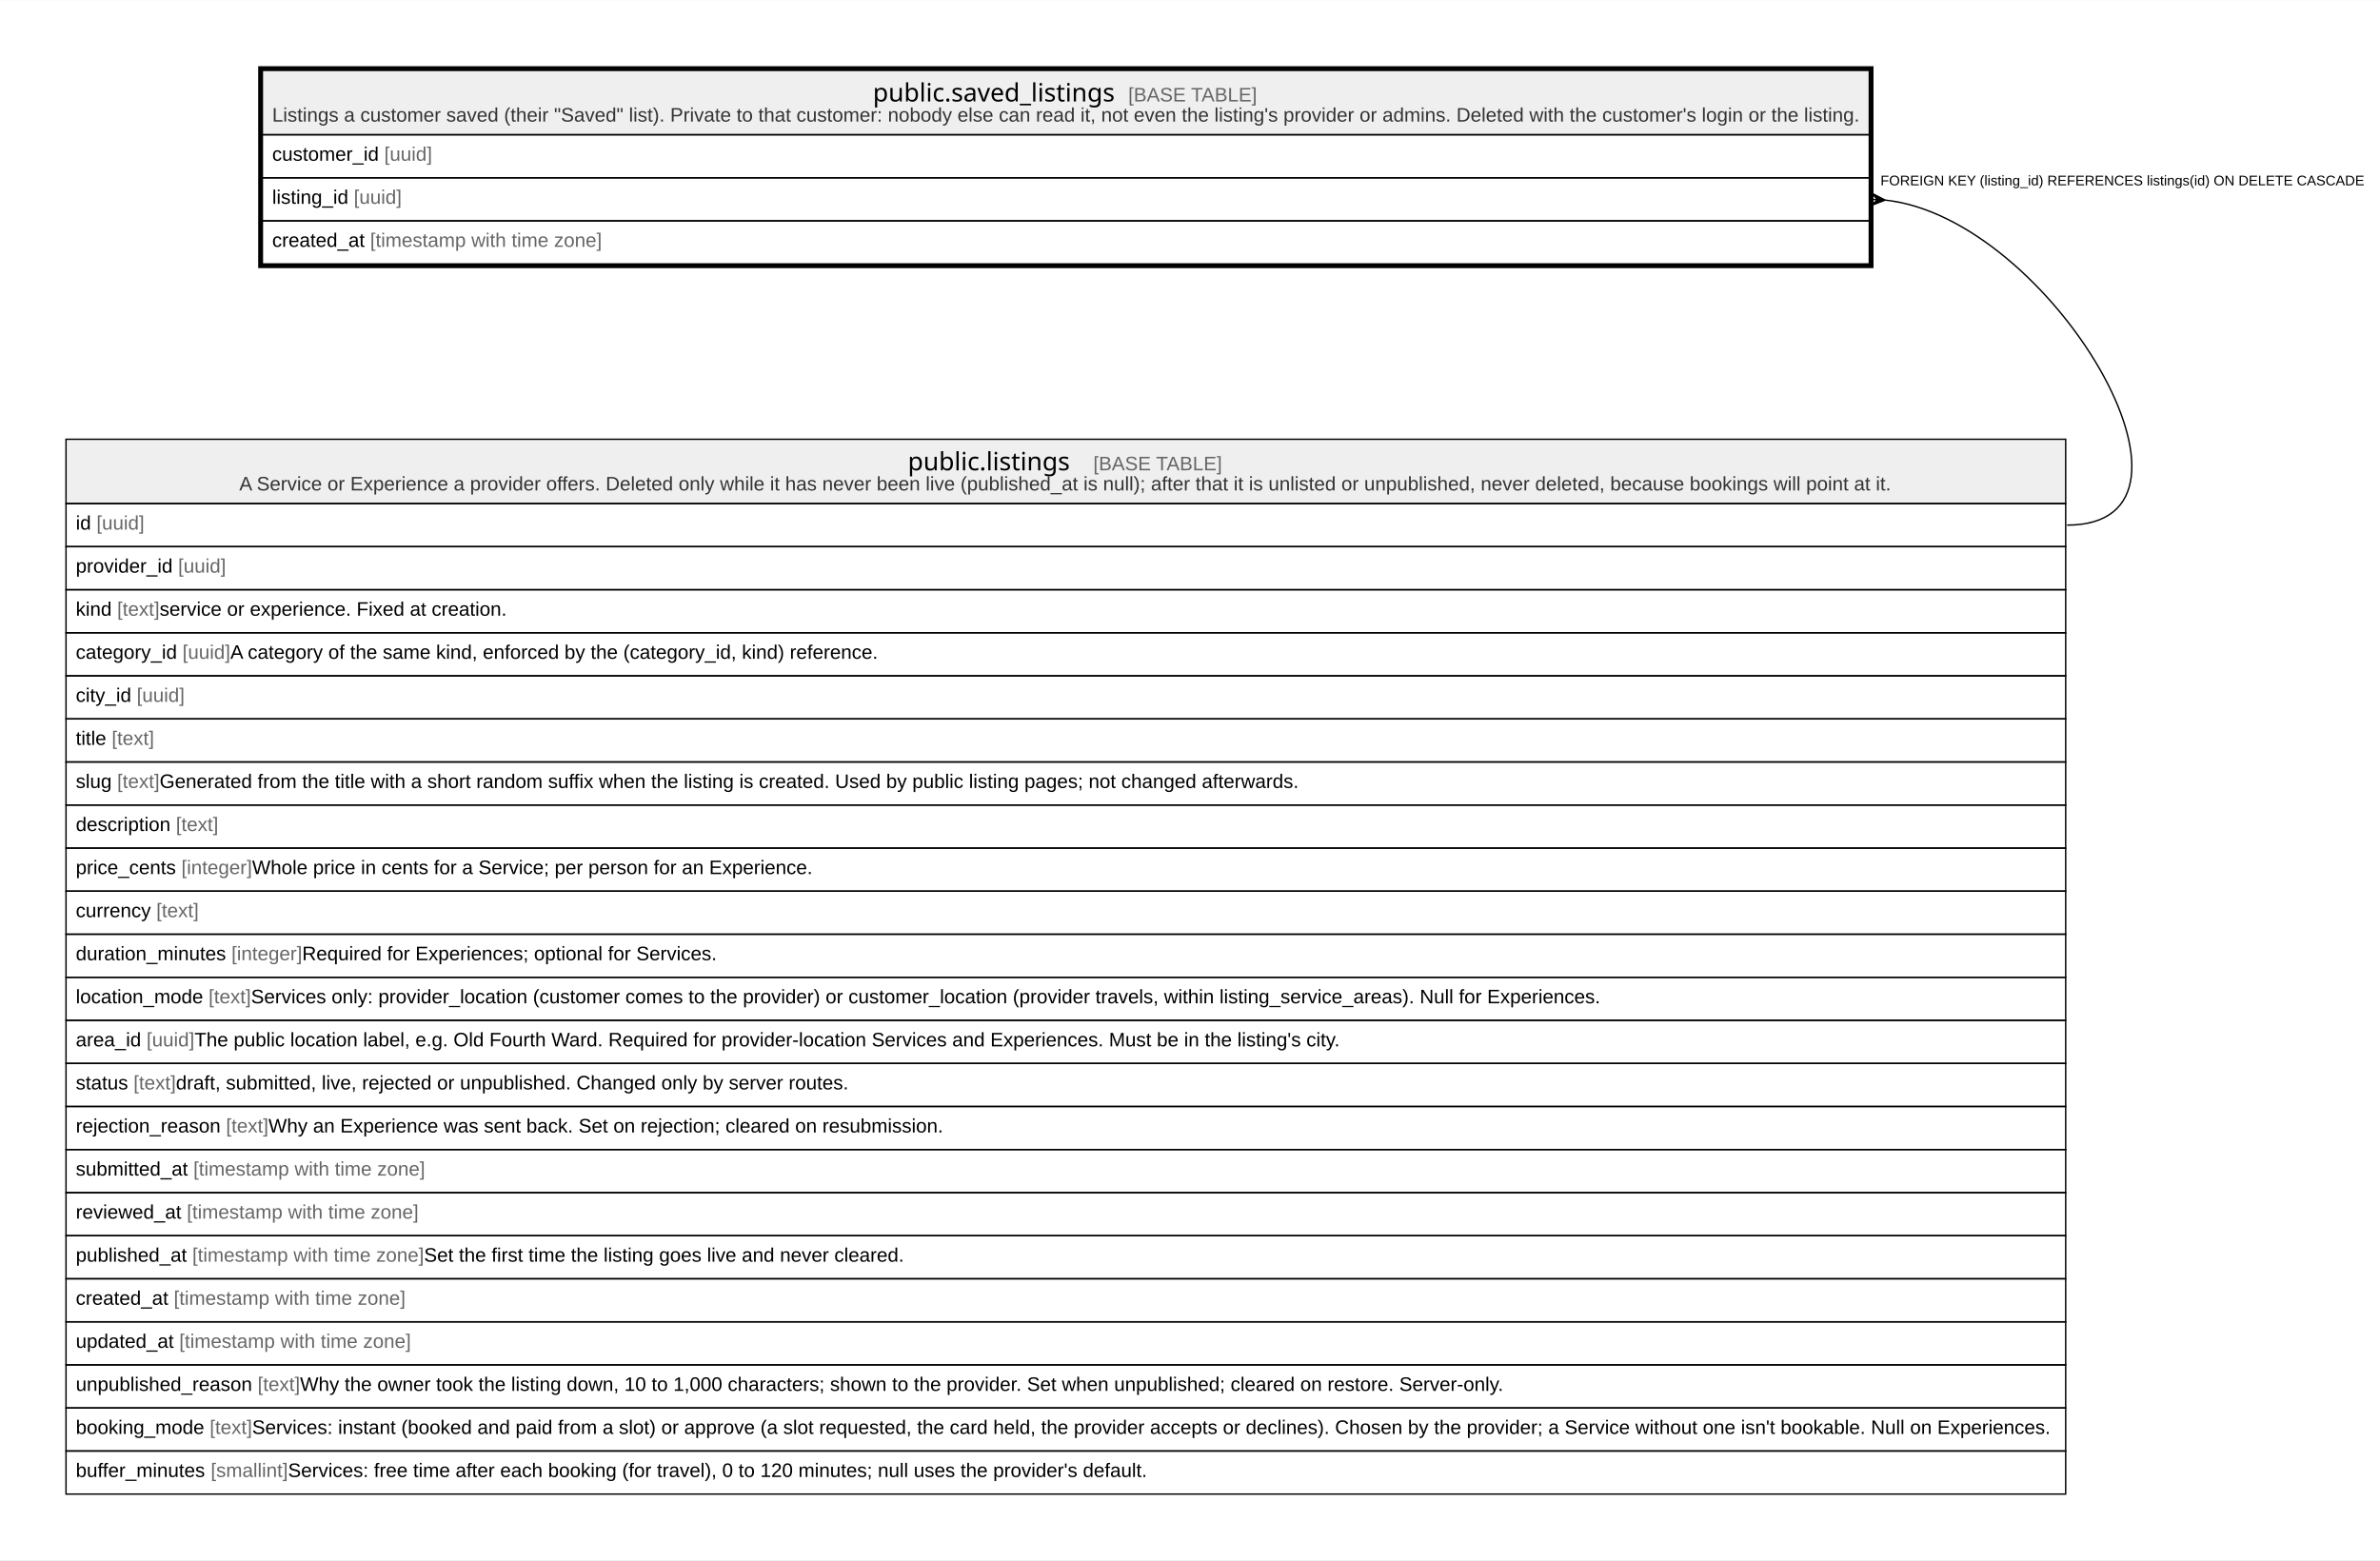
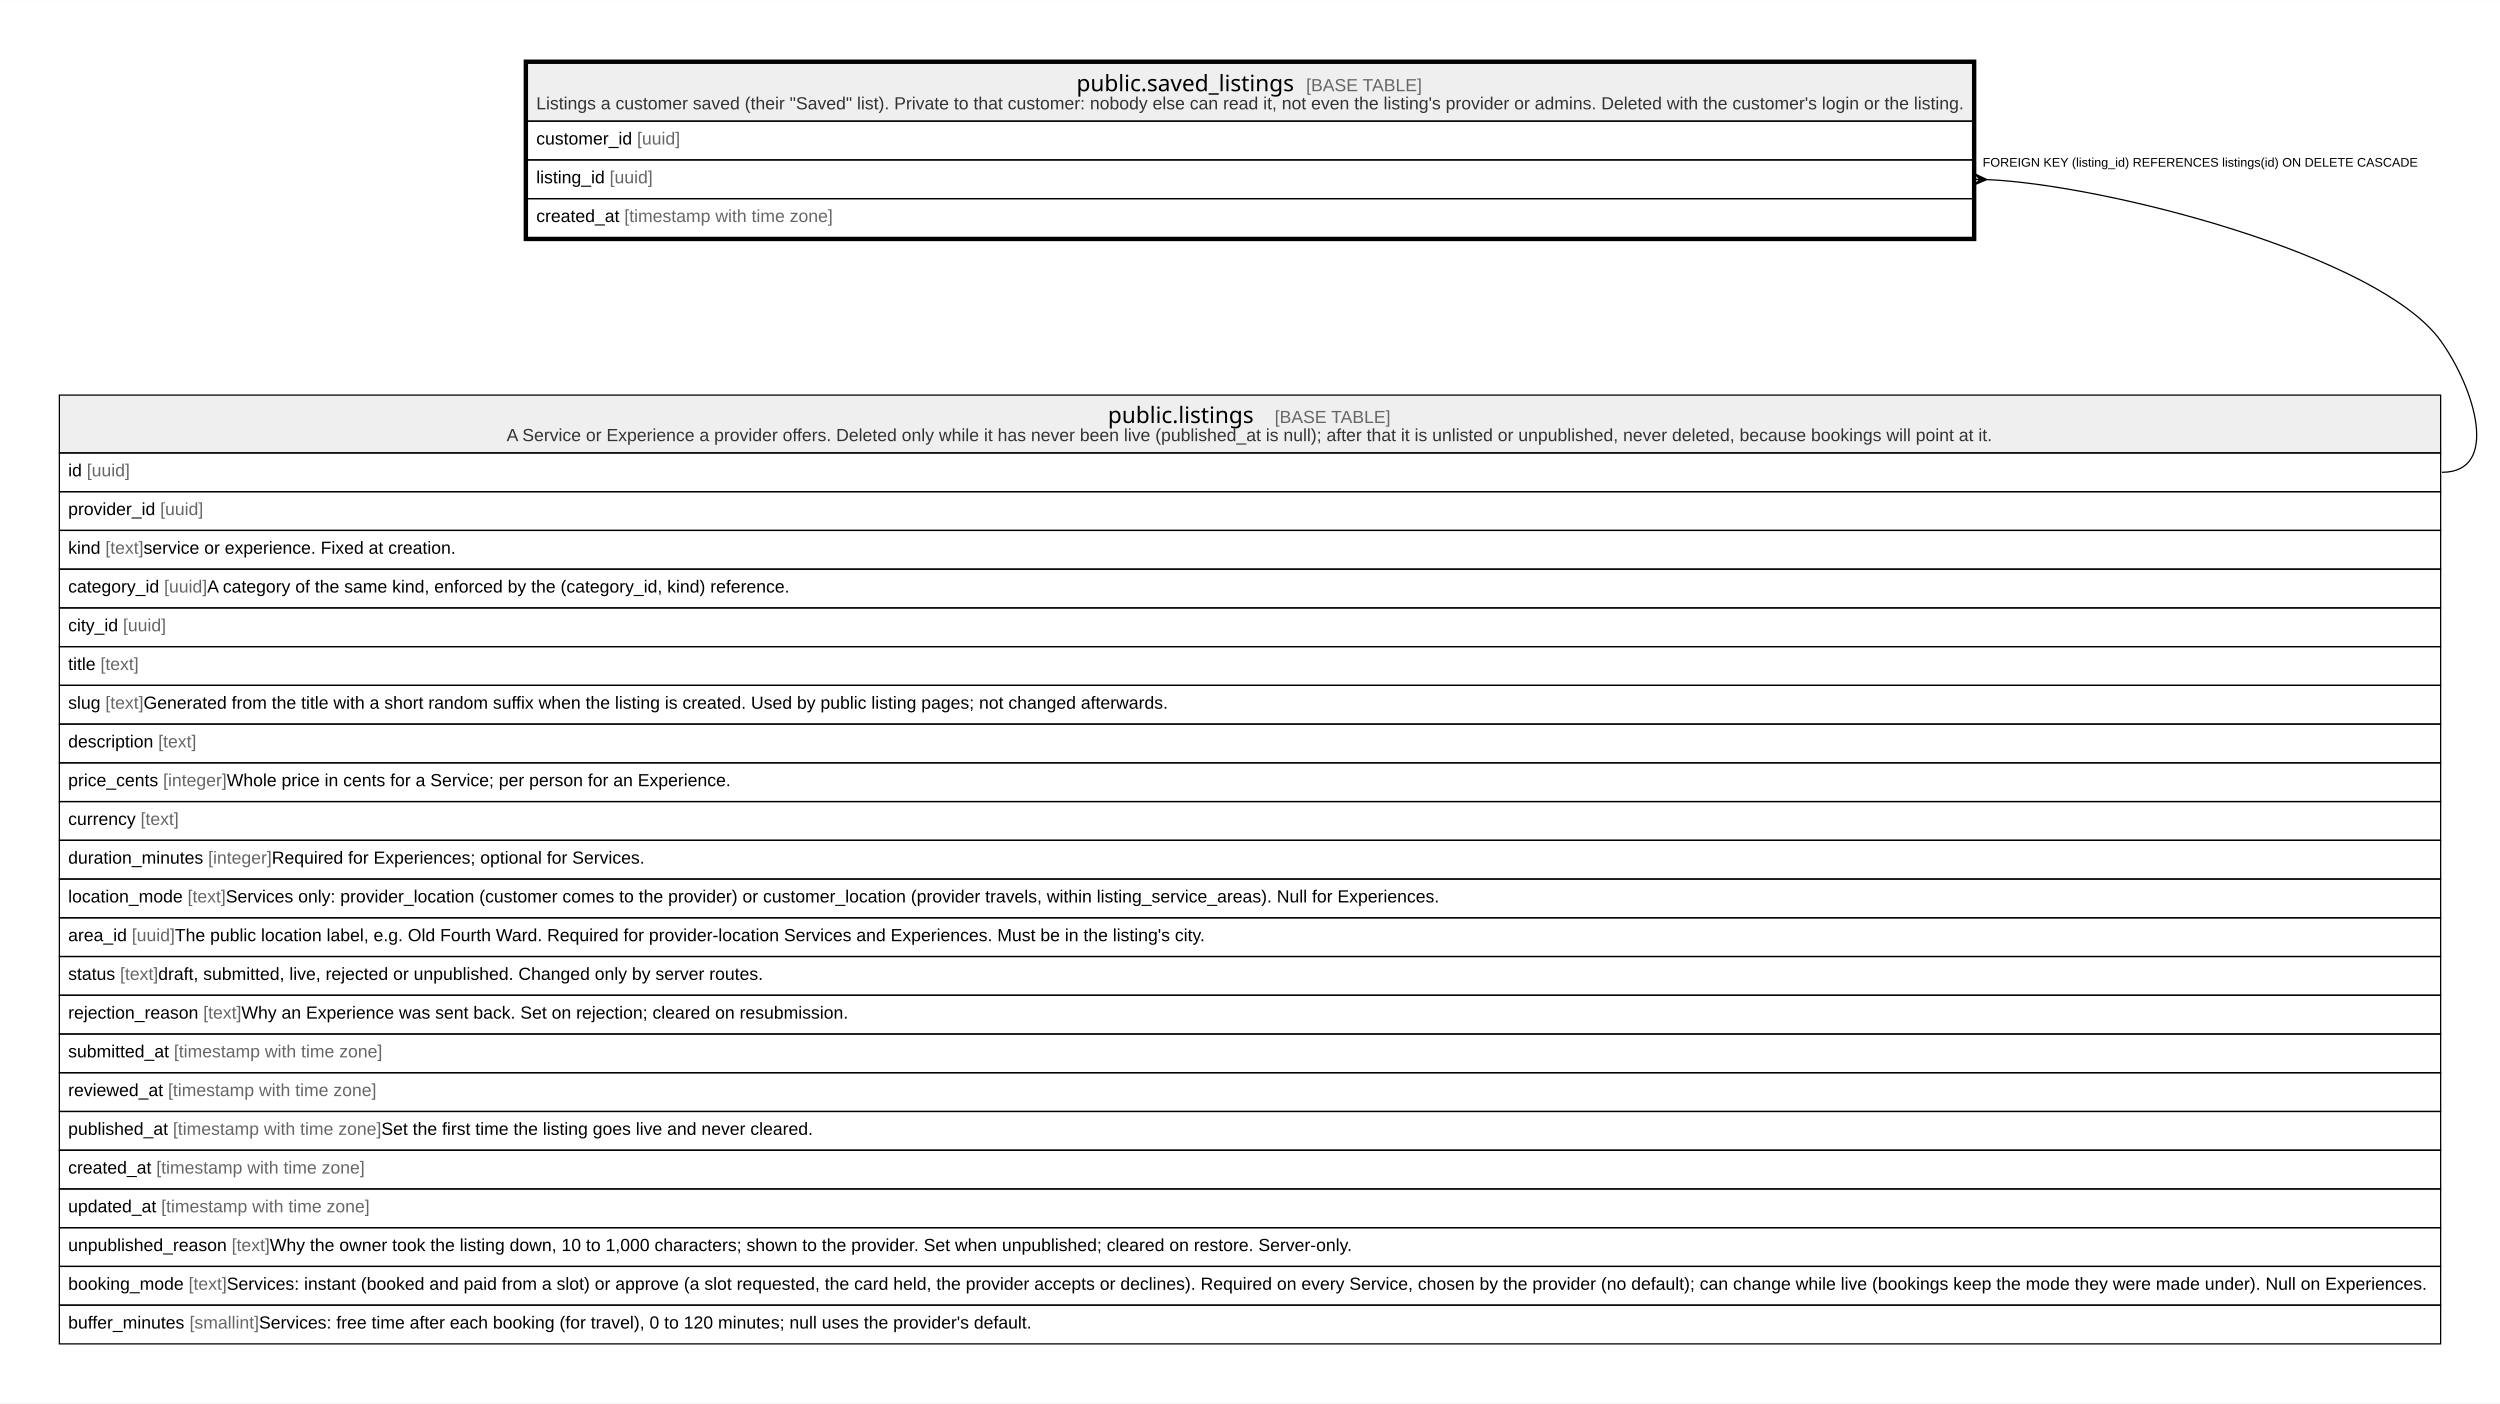
- <svg xmlns="http://www.w3.org/2000/svg" width="1702pt" height="1116pt" viewBox="0.00 0.00 1701.86 1115.60">
+ <svg xmlns="http://www.w3.org/2000/svg" width="1988pt" height="1116pt" viewBox="0.00 0.00 1987.77 1115.60">
  <g id="graph0" class="graph" transform="scale(1 1) rotate(0) translate(4 1111.6)">
-     <polygon fill="white" stroke="none" points="-4,4 -4,-1111.6 1697.86,-1111.6 1697.86,4 -4,4" />
+     <polygon fill="white" stroke="none" points="-4,4 -4,-1111.6 1983.77,-1111.6 1983.77,4 -4,4" />
    <g id="node1" class="node">
-       <polygon fill="#efefef" stroke="none" points="183.62,-1015.4 183.62,-1061.4 1332.68,-1061.4 1332.68,-1015.4 183.62,-1015.4" />
-       <polygon fill="none" stroke="black" points="183.62,-1015.4 183.62,-1061.4 1332.68,-1061.4 1332.68,-1015.4 183.62,-1015.4" />
-       <text text-anchor="start" x="620.16" y="-1039.2" font-family="Arial Bold" font-size="18.00">public.saved_listings</text>
-       <text text-anchor="start" x="771.65" y="-1039.2" font-family="Arial" font-size="14.00">    </text>
-       <text text-anchor="start" x="802.77" y="-1039.2" font-family="Arial" font-size="14.00" fill="#666666">[BASE TABLE]</text>
-       <text text-anchor="start" x="190.62" y="-1024.8" font-family="Arial" font-size="14.00" fill="#333333">Listings a customer saved (their "Saved" list). Private to that customer: nobody else can read it, not even the listing's provider or admins. Deleted with the customer's login or the listing.</text>
-       <polygon fill="none" stroke="black" points="183.62,-984.6 183.62,-1015.4 1332.68,-1015.4 1332.68,-984.6 183.62,-984.6" />
-       <text text-anchor="start" x="190.62" y="-996.8" font-family="Arial" font-size="14.00">customer_id </text>
-       <text text-anchor="start" x="270.77" y="-996.8" font-family="Arial" font-size="14.00" fill="#666666">[uuid]</text>
-       <polygon fill="none" stroke="black" points="183.62,-953.8 183.62,-984.6 1332.68,-984.6 1332.68,-953.8 183.62,-953.8" />
-       <text text-anchor="start" x="190.62" y="-966" font-family="Arial" font-size="14.00">listing_id </text>
-       <text text-anchor="start" x="248.99" y="-966" font-family="Arial" font-size="14.00" fill="#666666">[uuid]</text>
-       <polygon fill="none" stroke="black" points="183.62,-923 183.62,-953.8 1332.68,-953.8 1332.68,-923 183.62,-923" />
-       <text text-anchor="start" x="190.62" y="-935.2" font-family="Arial" font-size="14.00">created_at </text>
-       <text text-anchor="start" x="260.67" y="-935.2" font-family="Arial" font-size="14.00" fill="#666666">[timestamp with time zone]</text>
-       <polygon fill="none" stroke="black" stroke-width="3" points="182.12,-921.5 182.12,-1062.9 1334.18,-1062.9 1334.18,-921.5 182.12,-921.5" />
+       <polygon fill="#efefef" stroke="none" points="415.36,-1015.4 415.36,-1061.4 1564.41,-1061.4 1564.41,-1015.4 415.36,-1015.4" />
+       <polygon fill="none" stroke="black" points="415.36,-1015.4 415.36,-1061.4 1564.41,-1061.4 1564.41,-1015.4 415.36,-1015.4" />
+       <text text-anchor="start" x="851.9" y="-1039.2" font-family="Arial Bold" font-size="18.00">public.saved_listings</text>
+       <text text-anchor="start" x="1003.38" y="-1039.2" font-family="Arial" font-size="14.00">    </text>
+       <text text-anchor="start" x="1034.5" y="-1039.2" font-family="Arial" font-size="14.00" fill="#666666">[BASE TABLE]</text>
+       <text text-anchor="start" x="422.36" y="-1024.8" font-family="Arial" font-size="14.00" fill="#333333">Listings a customer saved (their "Saved" list). Private to that customer: nobody else can read it, not even the listing's provider or admins. Deleted with the customer's login or the listing.</text>
+       <polygon fill="none" stroke="black" points="415.36,-984.6 415.36,-1015.4 1564.41,-1015.4 1564.41,-984.6 415.36,-984.6" />
+       <text text-anchor="start" x="422.36" y="-996.8" font-family="Arial" font-size="14.00">customer_id </text>
+       <text text-anchor="start" x="502.5" y="-996.8" font-family="Arial" font-size="14.00" fill="#666666">[uuid]</text>
+       <polygon fill="none" stroke="black" points="415.36,-953.8 415.36,-984.6 1564.41,-984.6 1564.41,-953.8 415.36,-953.8" />
+       <text text-anchor="start" x="422.36" y="-966" font-family="Arial" font-size="14.00">listing_id </text>
+       <text text-anchor="start" x="480.72" y="-966" font-family="Arial" font-size="14.00" fill="#666666">[uuid]</text>
+       <polygon fill="none" stroke="black" points="415.36,-923 415.36,-953.8 1564.41,-953.8 1564.41,-923 415.36,-923" />
+       <text text-anchor="start" x="422.36" y="-935.2" font-family="Arial" font-size="14.00">created_at </text>
+       <text text-anchor="start" x="492.41" y="-935.2" font-family="Arial" font-size="14.00" fill="#666666">[timestamp with time zone]</text>
+       <polygon fill="none" stroke="black" stroke-width="3" points="413.86,-921.5 413.86,-1062.9 1565.91,-1062.9 1565.91,-921.5 413.86,-921.5" />
    </g>
    <g id="node2" class="node">
-       <polygon fill="#efefef" stroke="none" points="43.2,-751.6 43.2,-797.6 1473.1,-797.6 1473.1,-751.6 43.2,-751.6" />
-       <polygon fill="none" stroke="black" points="43.2,-751.6 43.2,-797.6 1473.1,-797.6 1473.1,-751.6 43.2,-751.6" />
-       <text text-anchor="start" x="645.15" y="-775.4" font-family="Arial Bold" font-size="18.00">public.listings</text>
-       <text text-anchor="start" x="746.66" y="-775.4" font-family="Arial" font-size="14.00">    </text>
-       <text text-anchor="start" x="777.78" y="-775.4" font-family="Arial" font-size="14.00" fill="#666666">[BASE TABLE]</text>
-       <text text-anchor="start" x="167.1" y="-761" font-family="Arial" font-size="14.00" fill="#333333">A Service or Experience a provider offers. Deleted only while it has never been live (published_at is null); after that it is unlisted or unpublished, never deleted, because bookings will point at it.</text>
-       <polygon fill="none" stroke="black" points="43.2,-720.8 43.2,-751.6 1473.1,-751.6 1473.1,-720.8 43.2,-720.8" />
+       <polygon fill="#efefef" stroke="none" points="43.2,-751.6 43.2,-797.6 1936.57,-797.6 1936.57,-751.6 43.2,-751.6" />
+       <polygon fill="none" stroke="black" points="43.2,-751.6 43.2,-797.6 1936.57,-797.6 1936.57,-751.6 43.2,-751.6" />
+       <text text-anchor="start" x="876.89" y="-775.4" font-family="Arial Bold" font-size="18.00">public.listings</text>
+       <text text-anchor="start" x="978.39" y="-775.4" font-family="Arial" font-size="14.00">    </text>
+       <text text-anchor="start" x="1009.51" y="-775.4" font-family="Arial" font-size="14.00" fill="#666666">[BASE TABLE]</text>
+       <text text-anchor="start" x="398.83" y="-761" font-family="Arial" font-size="14.00" fill="#333333">A Service or Experience a provider offers. Deleted only while it has never been live (published_at is null); after that it is unlisted or unpublished, never deleted, because bookings will point at it.</text>
+       <polygon fill="none" stroke="black" points="43.2,-720.8 43.2,-751.6 1936.57,-751.6 1936.57,-720.8 43.2,-720.8" />
      <text text-anchor="start" x="50.2" y="-733" font-family="Arial" font-size="14.00">id </text>
      <text text-anchor="start" x="64.99" y="-733" font-family="Arial" font-size="14.00" fill="#666666">[uuid]</text>
-       <polygon fill="none" stroke="black" points="43.2,-690 43.2,-720.8 1473.1,-720.8 1473.1,-690 43.2,-690" />
+       <polygon fill="none" stroke="black" points="43.2,-690 43.2,-720.8 1936.57,-720.8 1936.57,-690 43.2,-690" />
      <text text-anchor="start" x="50.2" y="-702.2" font-family="Arial" font-size="14.00">provider_id </text>
      <text text-anchor="start" x="123.35" y="-702.2" font-family="Arial" font-size="14.00" fill="#666666">[uuid]</text>
-       <polygon fill="none" stroke="black" points="43.2,-659.2 43.2,-690 1473.1,-690 1473.1,-659.2 43.2,-659.2" />
+       <polygon fill="none" stroke="black" points="43.2,-659.2 43.2,-690 1936.57,-690 1936.57,-659.2 43.2,-659.2" />
      <text text-anchor="start" x="50.2" y="-671.4" font-family="Arial" font-size="14.00">kind </text>
      <text text-anchor="start" x="79.77" y="-671.4" font-family="Arial" font-size="14.00" fill="#666666">[text]</text>
      <text text-anchor="start" x="110.12" y="-671.4" font-family="Arial" font-size="14.00"> service or experience. Fixed at creation.</text>
-       <polygon fill="none" stroke="black" points="43.2,-628.4 43.2,-659.2 1473.1,-659.2 1473.1,-628.4 43.2,-628.4" />
+       <polygon fill="none" stroke="black" points="43.2,-628.4 43.2,-659.2 1936.57,-659.2 1936.57,-628.4 43.2,-628.4" />
      <text text-anchor="start" x="50.2" y="-640.6" font-family="Arial" font-size="14.00">category_id </text>
      <text text-anchor="start" x="126.47" y="-640.6" font-family="Arial" font-size="14.00" fill="#666666">[uuid]</text>
      <text text-anchor="start" x="160.72" y="-640.6" font-family="Arial" font-size="14.00"> A category of the same kind, enforced by the (category_id, kind) reference.</text>
-       <polygon fill="none" stroke="black" points="43.2,-597.6 43.2,-628.4 1473.1,-628.4 1473.1,-597.6 43.2,-597.6" />
+       <polygon fill="none" stroke="black" points="43.2,-597.6 43.2,-628.4 1936.57,-628.4 1936.57,-597.6 43.2,-597.6" />
      <text text-anchor="start" x="50.2" y="-609.8" font-family="Arial" font-size="14.00">city_id </text>
      <text text-anchor="start" x="93.77" y="-609.8" font-family="Arial" font-size="14.00" fill="#666666">[uuid]</text>
-       <polygon fill="none" stroke="black" points="43.2,-566.8 43.2,-597.6 1473.1,-597.6 1473.1,-566.8 43.2,-566.8" />
+       <polygon fill="none" stroke="black" points="43.2,-566.8 43.2,-597.6 1936.57,-597.6 1936.57,-566.8 43.2,-566.8" />
      <text text-anchor="start" x="50.2" y="-579" font-family="Arial" font-size="14.00">title </text>
      <text text-anchor="start" x="75.88" y="-579" font-family="Arial" font-size="14.00" fill="#666666">[text]</text>
-       <polygon fill="none" stroke="black" points="43.2,-536 43.2,-566.8 1473.1,-566.8 1473.1,-536 43.2,-536" />
+       <polygon fill="none" stroke="black" points="43.2,-536 43.2,-566.8 1936.57,-566.8 1936.57,-536 43.2,-536" />
      <text text-anchor="start" x="50.2" y="-548.2" font-family="Arial" font-size="14.00">slug </text>
      <text text-anchor="start" x="79.77" y="-548.2" font-family="Arial" font-size="14.00" fill="#666666">[text]</text>
      <text text-anchor="start" x="110.12" y="-548.2" font-family="Arial" font-size="14.00"> Generated from the title with a short random suffix when the listing is created. Used by public listing pages; not changed afterwards.</text>
-       <polygon fill="none" stroke="black" points="43.2,-505.2 43.2,-536 1473.1,-536 1473.1,-505.2 43.2,-505.2" />
+       <polygon fill="none" stroke="black" points="43.2,-505.2 43.2,-536 1936.57,-536 1936.57,-505.2 43.2,-505.2" />
      <text text-anchor="start" x="50.2" y="-517.4" font-family="Arial" font-size="14.00">description </text>
      <text text-anchor="start" x="121.79" y="-517.4" font-family="Arial" font-size="14.00" fill="#666666">[text]</text>
-       <polygon fill="none" stroke="black" points="43.2,-474.4 43.2,-505.2 1473.1,-505.2 1473.1,-474.4 43.2,-474.4" />
+       <polygon fill="none" stroke="black" points="43.2,-474.4 43.2,-505.2 1936.57,-505.2 1936.57,-474.4 43.2,-474.4" />
      <text text-anchor="start" x="50.2" y="-486.6" font-family="Arial" font-size="14.00">price_cents </text>
      <text text-anchor="start" x="125.68" y="-486.6" font-family="Arial" font-size="14.00" fill="#666666">[integer]</text>
      <text text-anchor="start" x="176.27" y="-486.6" font-family="Arial" font-size="14.00"> Whole price in cents for a Service; per person for an Experience.</text>
-       <polygon fill="none" stroke="black" points="43.2,-443.6 43.2,-474.4 1473.1,-474.4 1473.1,-443.6 43.2,-443.6" />
+       <polygon fill="none" stroke="black" points="43.2,-443.6 43.2,-474.4 1936.57,-474.4 1936.57,-443.6 43.2,-443.6" />
      <text text-anchor="start" x="50.2" y="-455.8" font-family="Arial" font-size="14.00">currency </text>
      <text text-anchor="start" x="107.77" y="-455.8" font-family="Arial" font-size="14.00" fill="#666666">[text]</text>
-       <polygon fill="none" stroke="black" points="43.2,-412.8 43.2,-443.6 1473.1,-443.6 1473.1,-412.8 43.2,-412.8" />
+       <polygon fill="none" stroke="black" points="43.2,-412.8 43.2,-443.6 1936.57,-443.6 1936.57,-412.8 43.2,-412.8" />
      <text text-anchor="start" x="50.2" y="-425" font-family="Arial" font-size="14.00">duration_minutes </text>
      <text text-anchor="start" x="161.49" y="-425" font-family="Arial" font-size="14.00" fill="#666666">[integer]</text>
      <text text-anchor="start" x="212.08" y="-425" font-family="Arial" font-size="14.00"> Required for Experiences; optional for Services.</text>
-       <polygon fill="none" stroke="black" points="43.2,-382 43.2,-412.8 1473.1,-412.8 1473.1,-382 43.2,-382" />
+       <polygon fill="none" stroke="black" points="43.2,-382 43.2,-412.8 1936.57,-412.8 1936.57,-382 43.2,-382" />
      <text text-anchor="start" x="50.2" y="-394.2" font-family="Arial" font-size="14.00">location_mode </text>
      <text text-anchor="start" x="145.15" y="-394.2" font-family="Arial" font-size="14.00" fill="#666666">[text]</text>
      <text text-anchor="start" x="175.5" y="-394.2" font-family="Arial" font-size="14.00"> Services only: provider_location (customer comes to the provider) or customer_location (provider travels, within listing_service_areas). Null for Experiences.</text>
-       <polygon fill="none" stroke="black" points="43.2,-351.2 43.2,-382 1473.1,-382 1473.1,-351.2 43.2,-351.2" />
+       <polygon fill="none" stroke="black" points="43.2,-351.2 43.2,-382 1936.57,-382 1936.57,-351.2 43.2,-351.2" />
      <text text-anchor="start" x="50.2" y="-363.4" font-family="Arial" font-size="14.00">area_id </text>
      <text text-anchor="start" x="100.79" y="-363.4" font-family="Arial" font-size="14.00" fill="#666666">[uuid]</text>
      <text text-anchor="start" x="135.04" y="-363.4" font-family="Arial" font-size="14.00"> The public location label, e.g. Old Fourth Ward. Required for provider-location Services and Experiences. Must be in the listing's city.</text>
-       <polygon fill="none" stroke="black" points="43.2,-320.4 43.2,-351.2 1473.1,-351.2 1473.1,-320.4 43.2,-320.4" />
+       <polygon fill="none" stroke="black" points="43.2,-320.4 43.2,-351.2 1936.57,-351.2 1936.57,-320.4 43.2,-320.4" />
      <text text-anchor="start" x="50.2" y="-332.6" font-family="Arial" font-size="14.00">status </text>
      <text text-anchor="start" x="91.44" y="-332.6" font-family="Arial" font-size="14.00" fill="#666666">[text]</text>
      <text text-anchor="start" x="121.79" y="-332.6" font-family="Arial" font-size="14.00"> draft, submitted, live, rejected or unpublished. Changed only by server routes.</text>
-       <polygon fill="none" stroke="black" points="43.2,-289.6 43.2,-320.4 1473.1,-320.4 1473.1,-289.6 43.2,-289.6" />
+       <polygon fill="none" stroke="black" points="43.2,-289.6 43.2,-320.4 1936.57,-320.4 1936.57,-289.6 43.2,-289.6" />
      <text text-anchor="start" x="50.2" y="-301.8" font-family="Arial" font-size="14.00">rejection_reason </text>
      <text text-anchor="start" x="157.6" y="-301.8" font-family="Arial" font-size="14.00" fill="#666666">[text]</text>
      <text text-anchor="start" x="187.94" y="-301.8" font-family="Arial" font-size="14.00"> Why an Experience was sent back. Set on rejection; cleared on resubmission.</text>
-       <polygon fill="none" stroke="black" points="43.2,-258.8 43.2,-289.6 1473.1,-289.6 1473.1,-258.8 43.2,-258.8" />
+       <polygon fill="none" stroke="black" points="43.2,-258.8 43.2,-289.6 1936.57,-289.6 1936.57,-258.8 43.2,-258.8" />
      <text text-anchor="start" x="50.2" y="-271" font-family="Arial" font-size="14.00">submitted_at </text>
      <text text-anchor="start" x="134.25" y="-271" font-family="Arial" font-size="14.00" fill="#666666">[timestamp with time zone]</text>
-       <polygon fill="none" stroke="black" points="43.2,-228 43.2,-258.8 1473.1,-258.8 1473.1,-228 43.2,-228" />
+       <polygon fill="none" stroke="black" points="43.2,-228 43.2,-258.8 1936.57,-258.8 1936.57,-228 43.2,-228" />
      <text text-anchor="start" x="50.2" y="-240.2" font-family="Arial" font-size="14.00">reviewed_at </text>
      <text text-anchor="start" x="129.58" y="-240.2" font-family="Arial" font-size="14.00" fill="#666666">[timestamp with time zone]</text>
-       <polygon fill="none" stroke="black" points="43.2,-197.2 43.2,-228 1473.1,-228 1473.1,-197.2 43.2,-197.2" />
+       <polygon fill="none" stroke="black" points="43.2,-197.2 43.2,-228 1936.57,-228 1936.57,-197.2 43.2,-197.2" />
      <text text-anchor="start" x="50.2" y="-209.4" font-family="Arial" font-size="14.00">published_at </text>
      <text text-anchor="start" x="133.49" y="-209.4" font-family="Arial" font-size="14.00" fill="#666666">[timestamp with time zone]</text>
      <text text-anchor="start" x="299.21" y="-209.4" font-family="Arial" font-size="14.00"> Set the first time the listing goes live and never cleared.</text>
-       <polygon fill="none" stroke="black" points="43.2,-166.4 43.2,-197.2 1473.1,-197.2 1473.1,-166.4 43.2,-166.4" />
+       <polygon fill="none" stroke="black" points="43.2,-166.4 43.2,-197.2 1936.57,-197.2 1936.57,-166.4 43.2,-166.4" />
      <text text-anchor="start" x="50.2" y="-178.6" font-family="Arial" font-size="14.00">created_at </text>
      <text text-anchor="start" x="120.25" y="-178.6" font-family="Arial" font-size="14.00" fill="#666666">[timestamp with time zone]</text>
-       <polygon fill="none" stroke="black" points="43.2,-135.6 43.2,-166.4 1473.1,-166.4 1473.1,-135.6 43.2,-135.6" />
+       <polygon fill="none" stroke="black" points="43.2,-135.6 43.2,-166.4 1936.57,-166.4 1936.57,-135.6 43.2,-135.6" />
      <text text-anchor="start" x="50.2" y="-147.8" font-family="Arial" font-size="14.00">updated_at </text>
      <text text-anchor="start" x="124.16" y="-147.8" font-family="Arial" font-size="14.00" fill="#666666">[timestamp with time zone]</text>
-       <polygon fill="none" stroke="black" points="43.2,-104.8 43.2,-135.6 1473.1,-135.6 1473.1,-104.8 43.2,-104.8" />
+       <polygon fill="none" stroke="black" points="43.2,-104.8 43.2,-135.6 1936.57,-135.6 1936.57,-104.8 43.2,-104.8" />
      <text text-anchor="start" x="50.2" y="-117" font-family="Arial" font-size="14.00">unpublished_reason </text>
      <text text-anchor="start" x="180.19" y="-117" font-family="Arial" font-size="14.00" fill="#666666">[text]</text>
      <text text-anchor="start" x="210.54" y="-117" font-family="Arial" font-size="14.00"> Why the owner took the listing down, 10 to 1,000 characters; shown to the provider. Set when unpublished; cleared on restore. Server-only.</text>
-       <polygon fill="none" stroke="black" points="43.2,-74 43.2,-104.8 1473.1,-104.8 1473.1,-74 43.2,-74" />
+       <polygon fill="none" stroke="black" points="43.2,-74 43.2,-104.8 1936.57,-104.8 1936.57,-74 43.2,-74" />
      <text text-anchor="start" x="50.2" y="-86.2" font-family="Arial" font-size="14.00">booking_mode </text>
      <text text-anchor="start" x="145.94" y="-86.2" font-family="Arial" font-size="14.00" fill="#666666">[text]</text>
-       <text text-anchor="start" x="176.28" y="-86.2" font-family="Arial" font-size="14.00"> Services: instant (booked and paid from a slot) or approve (a slot requested, the card held, the provider accepts or declines). Chosen by the provider; a Service without one isn't bookable. Null on Experiences.</text>
-       <polygon fill="none" stroke="black" points="43.2,-43.2 43.2,-74 1473.1,-74 1473.1,-43.2 43.2,-43.2" />
+       <text text-anchor="start" x="176.28" y="-86.2" font-family="Arial" font-size="14.00"> Services: instant (booked and paid from a slot) or approve (a slot requested, the card held, the provider accepts or declines). Required on every Service, chosen by the provider (no default); can change while live (bookings keep the mode they were made under). Null on Experiences.</text>
+       <polygon fill="none" stroke="black" points="43.2,-43.2 43.2,-74 1936.57,-74 1936.57,-43.2 43.2,-43.2" />
      <text text-anchor="start" x="50.2" y="-55.4" font-family="Arial" font-size="14.00">buffer_minutes </text>
      <text text-anchor="start" x="146.7" y="-55.4" font-family="Arial" font-size="14.00" fill="#666666">[smallint]</text>
      <text text-anchor="start" x="201.93" y="-55.4" font-family="Arial" font-size="14.00"> Services: free time after each booking (for travel), 0 to 120 minutes; null uses the provider's default.</text>
    </g>
    <g id="edge1" class="edge">
-       <path fill="none" stroke="black" d="M1343.99,-968.65C1462.33,-956.19 1591.58,-736.2 1474.1,-736.2" />
-       <polygon fill="black" stroke="black" points="1344,-968.65 1333.77,-964.69 1338.67,-968.93 1334.34,-969.16 1334.34,-969.16 1334.34,-969.16 1338.67,-968.93 1334.25,-973.68 1344,-968.65" />
-       <text text-anchor="start" x="1340.68" y="-979.2" font-family="Arial" font-size="10.00">FOREIGN KEY (listing_id) REFERENCES listings(id) ON DELETE CASCADE</text>
+       <path fill="none" stroke="black" d="M1575.71,-968.96C1669.72,-964.91 1887.49,-909.02 1936.57,-840.8 1963.72,-803.06 1984.06,-736.2 1937.57,-736.2" />
+       <polygon fill="black" stroke="black" points="1575.74,-968.96 1565.64,-964.69 1570.41,-969.09 1566.08,-969.18 1566.08,-969.18 1566.08,-969.18 1570.41,-969.09 1565.85,-973.69 1575.74,-968.96" />
+       <text text-anchor="start" x="1572.41" y="-979.2" font-family="Arial" font-size="10.00">FOREIGN KEY (listing_id) REFERENCES listings(id) ON DELETE CASCADE</text>
    </g>
  </g>
</svg>
